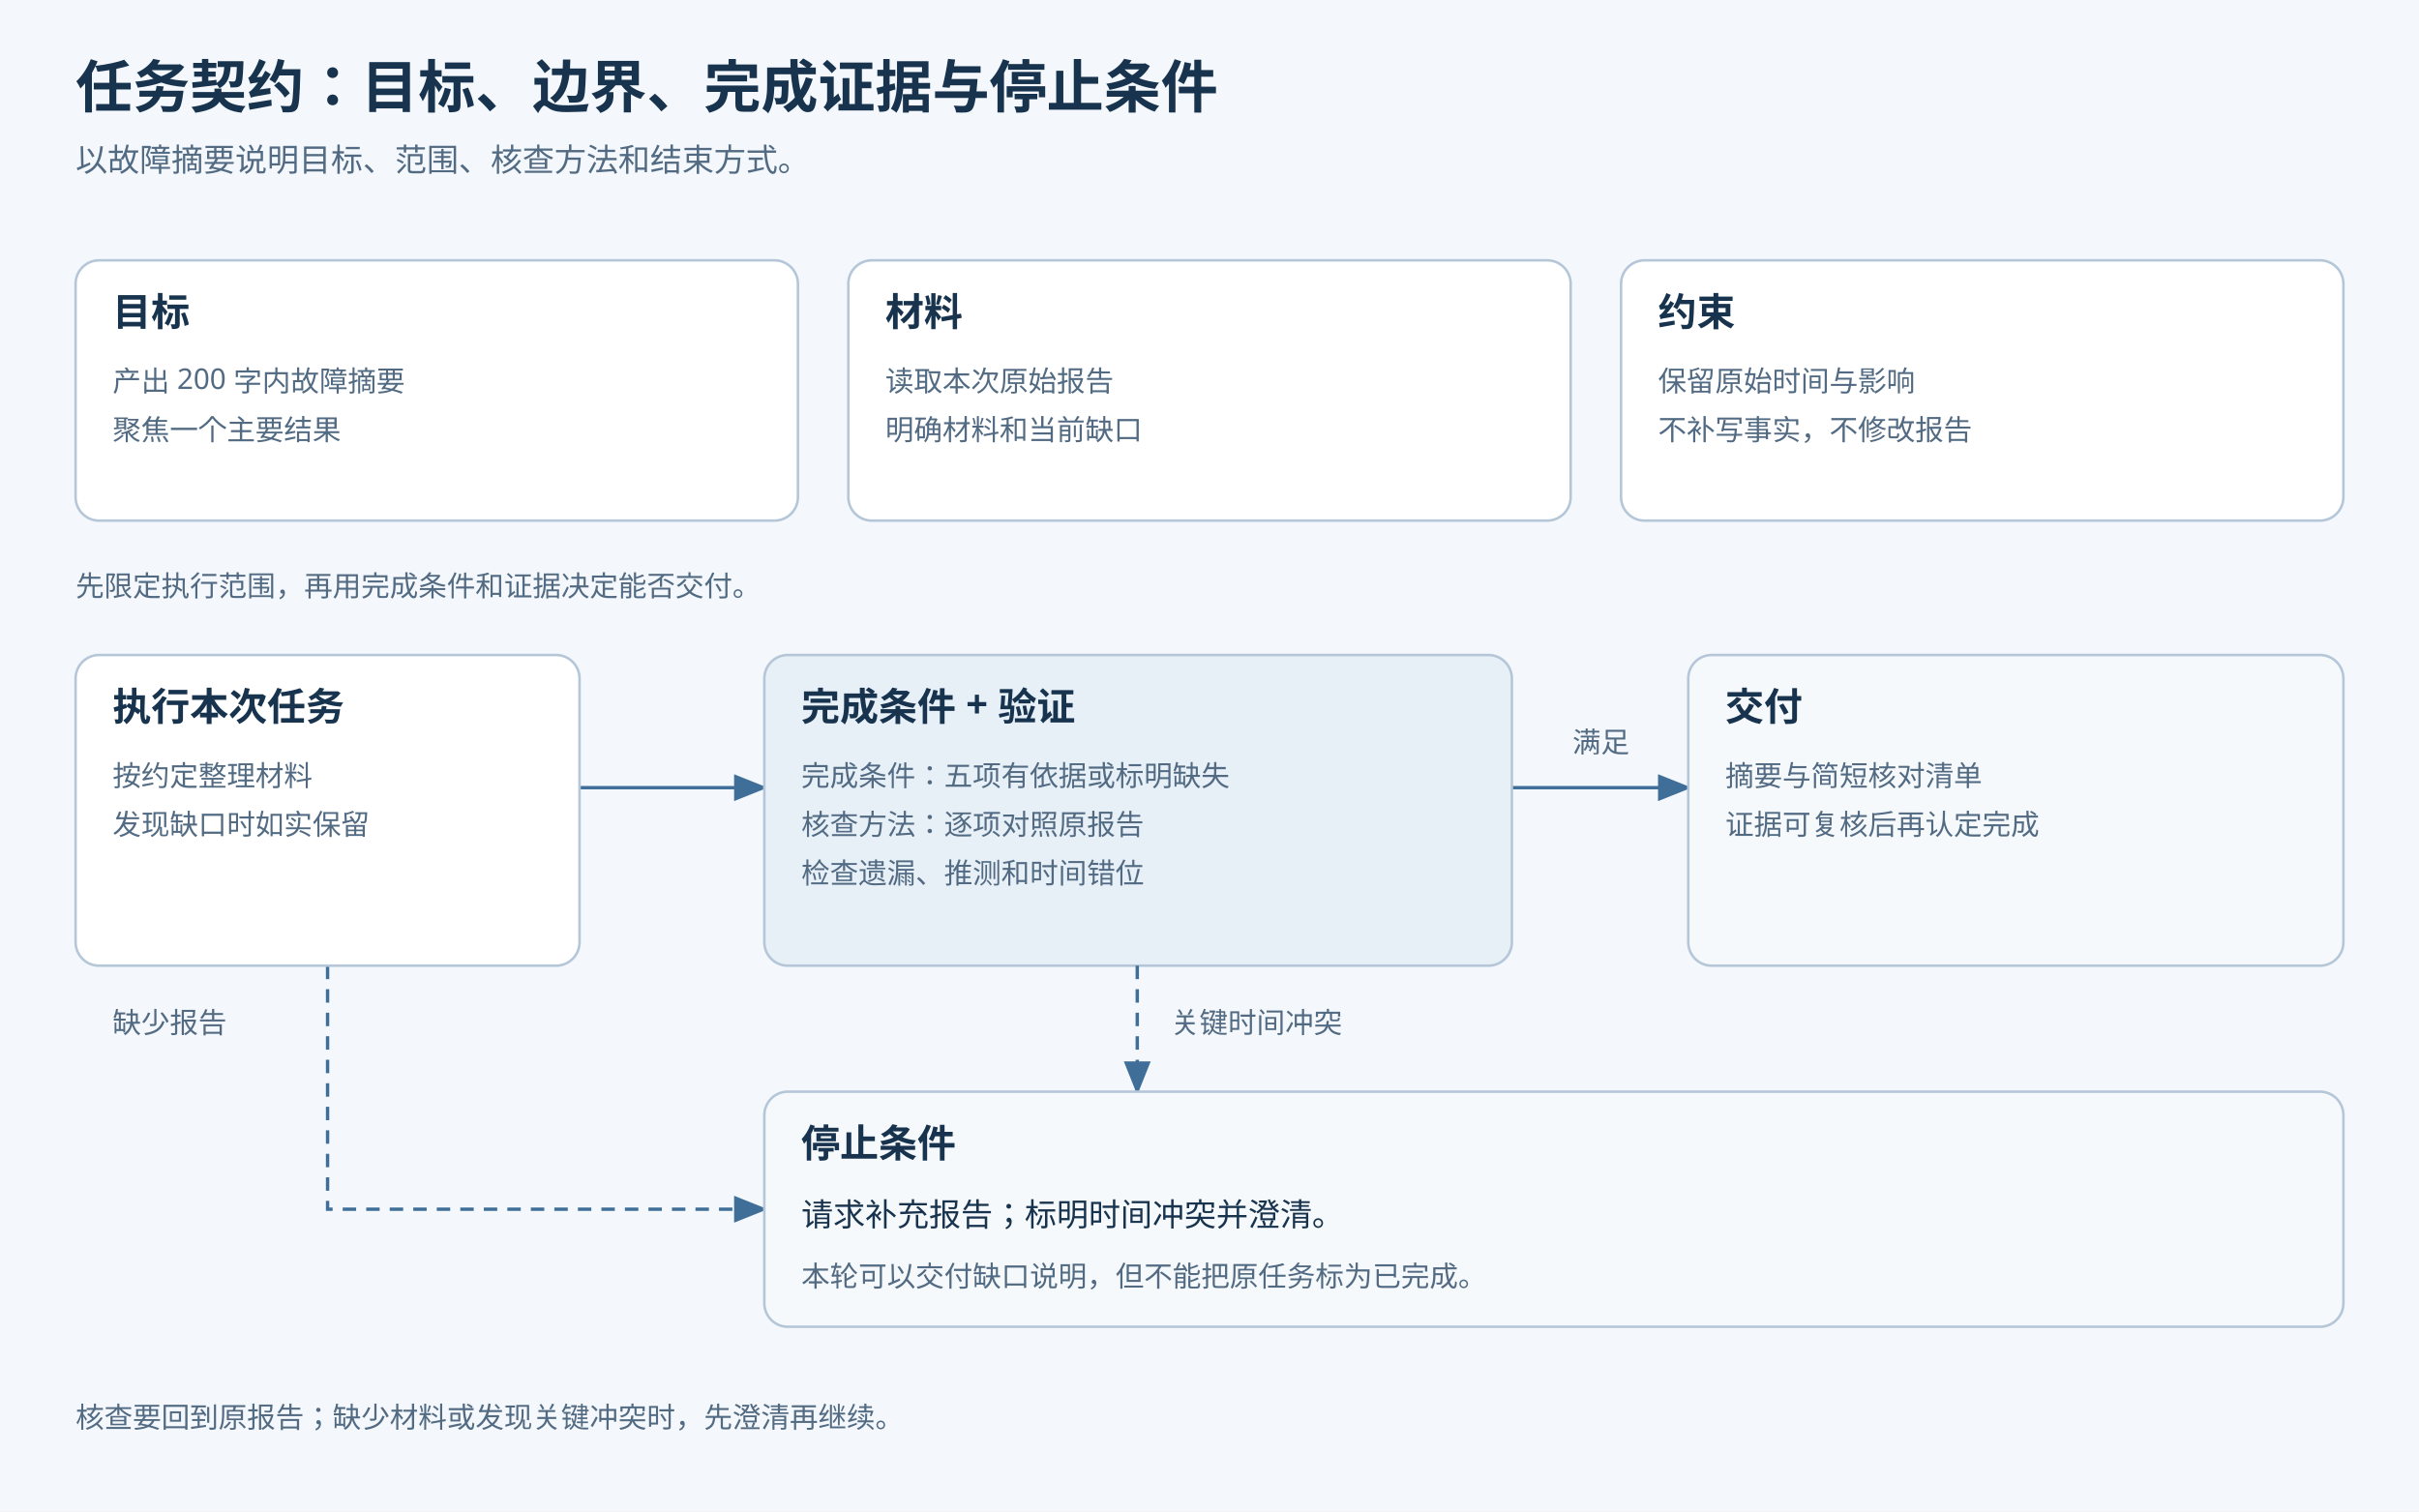
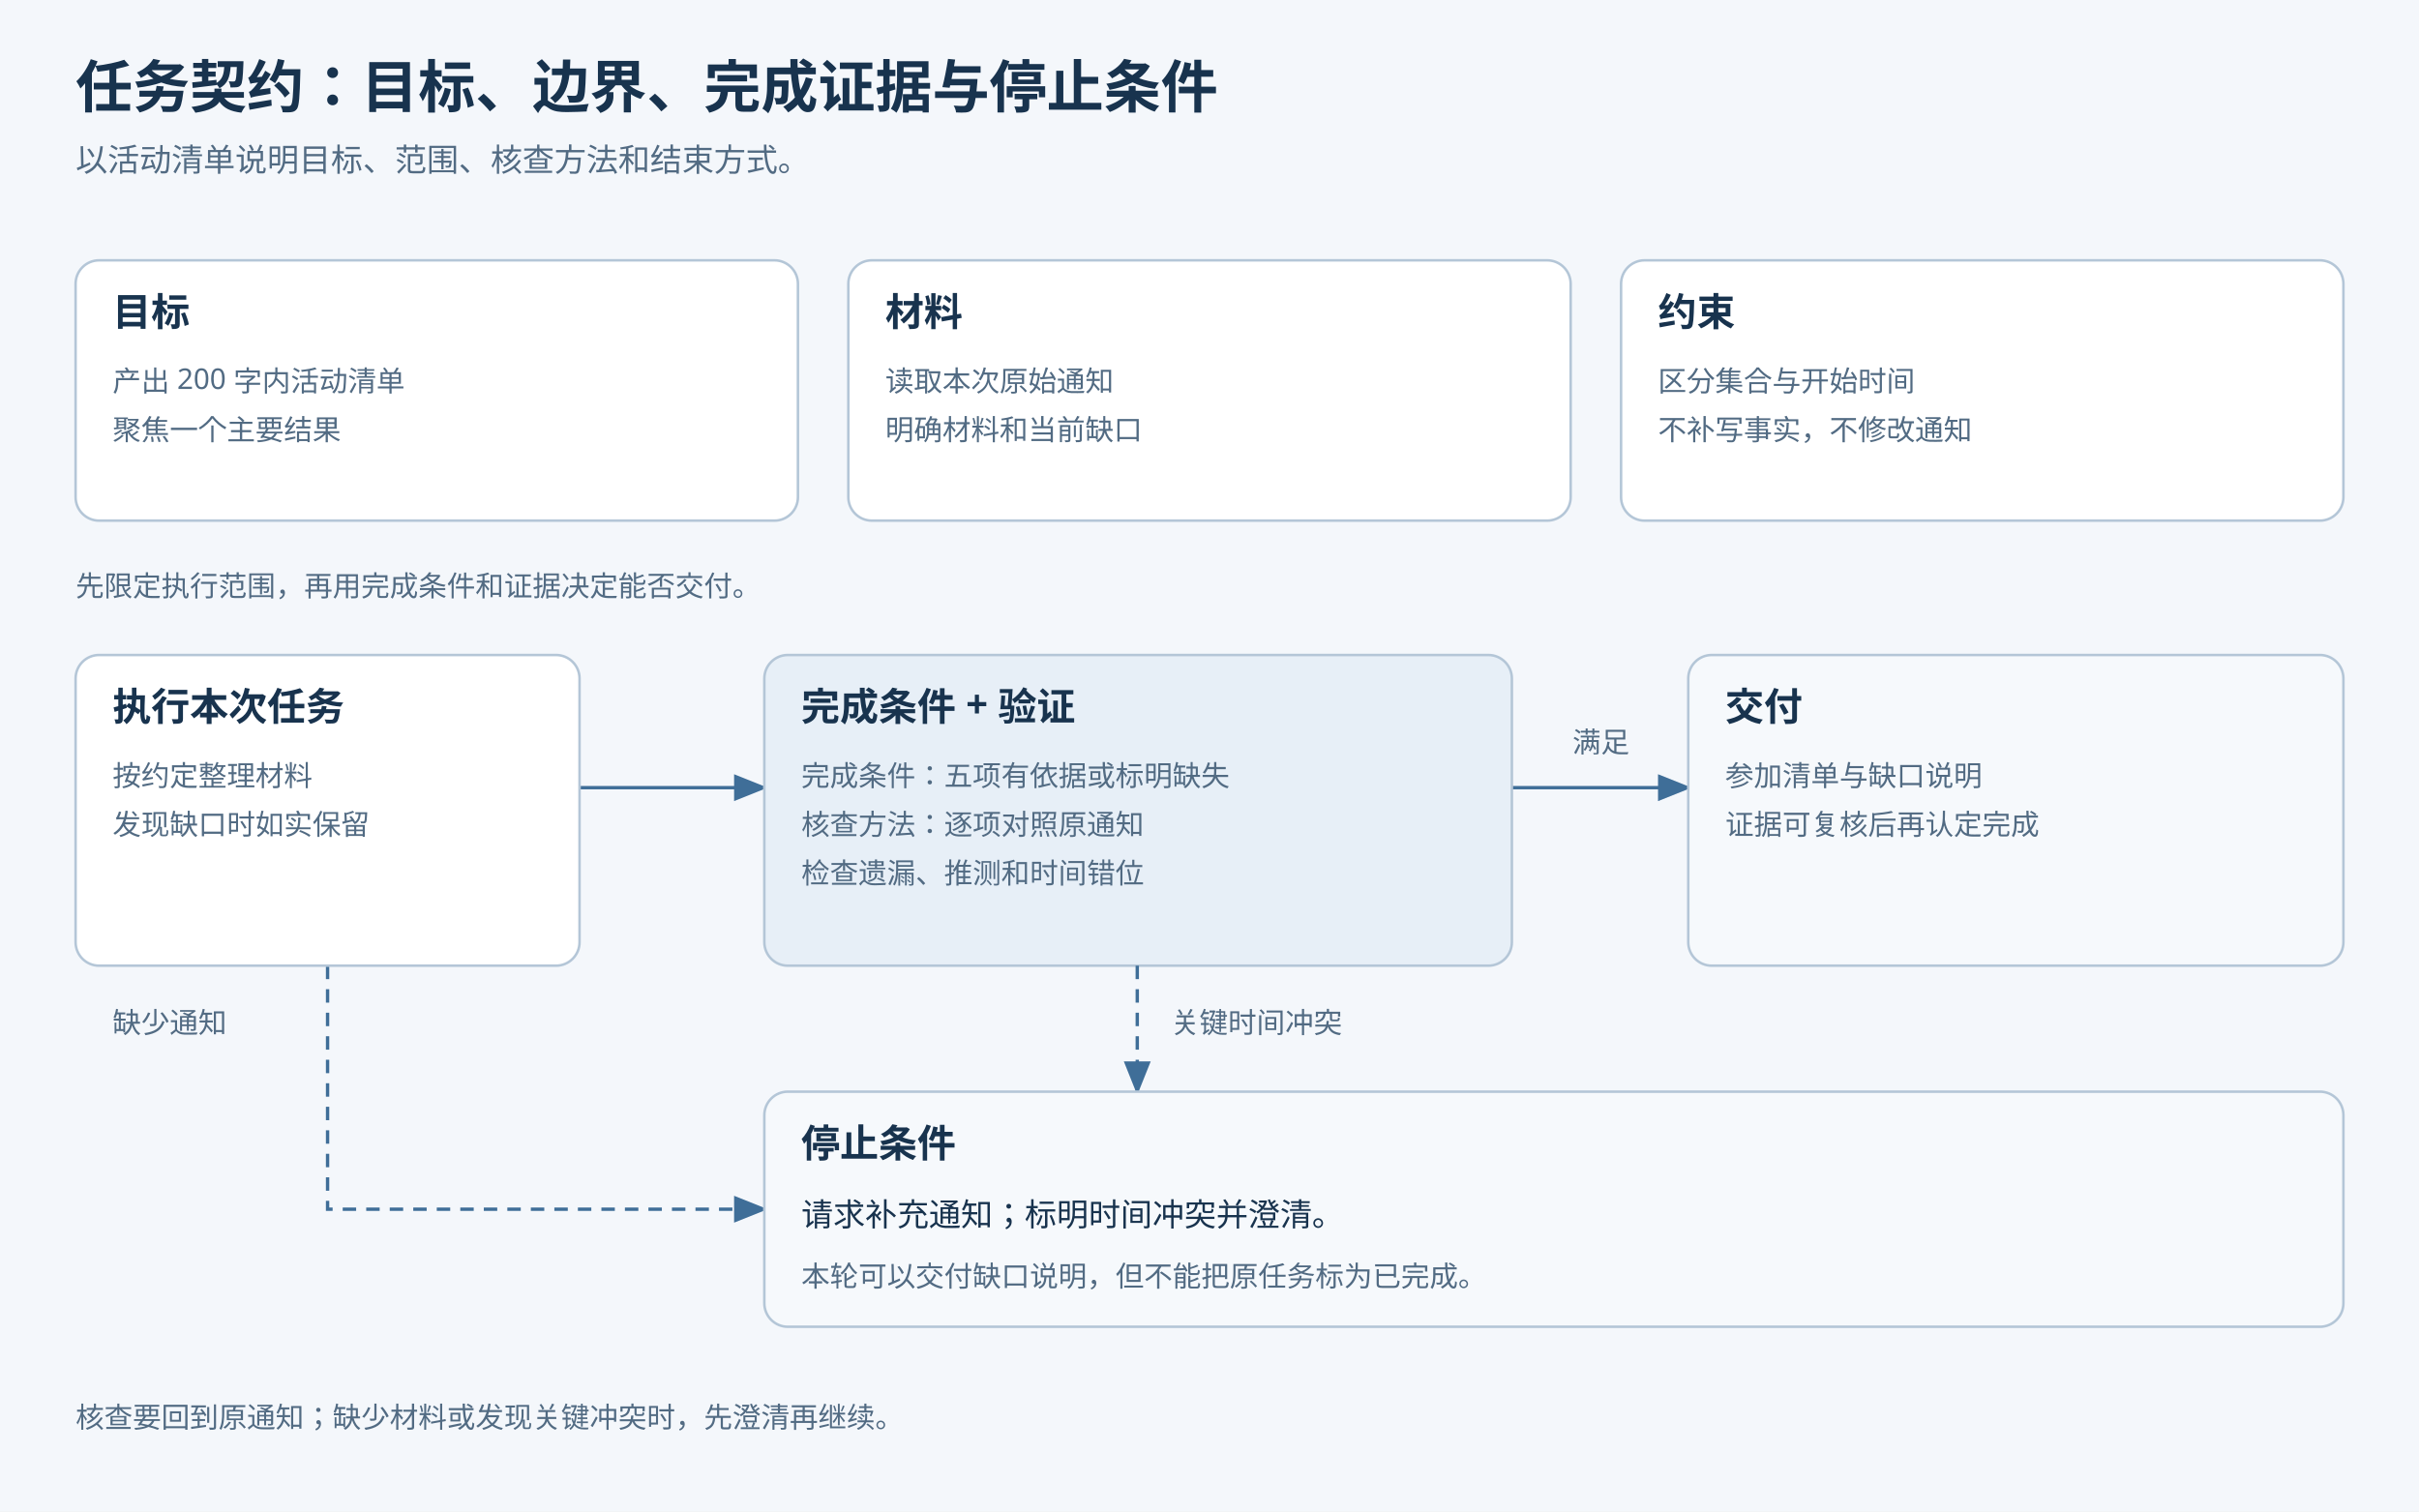
<svg xmlns="http://www.w3.org/2000/svg" width="1440" height="900" viewBox="0 0 1440 900" role="img" aria-labelledby="title desc">
  <defs>
    <marker id="cyan-arrow" markerWidth="10" markerHeight="8" refX="9" refY="4" orient="auto">
      <path d="M0 0L10 4L0 8Z" fill="#3f6e98" />
    </marker>
    <marker id="green-arrow" markerWidth="10" markerHeight="8" refX="9" refY="4" orient="auto">
      <path d="M0 0L10 4L0 8Z" fill="#3f6e98" />
    </marker>
    <marker id="violet-arrow" markerWidth="10" markerHeight="8" refX="9" refY="4" orient="auto">
      <path d="M0 0L10 4L0 8Z" fill="#3f6e98" />
    </marker>
    <marker id="amber-arrow" markerWidth="10" markerHeight="8" refX="9" refY="4" orient="auto">
      <path d="M0 0L10 4L0 8Z" fill="#3f6e98" />
    </marker>
    <marker id="rose-arrow" markerWidth="10" markerHeight="8" refX="9" refY="4" orient="auto">
      <path d="M0 0L10 4L0 8Z" fill="#3f6e98" />
    </marker>
    <marker id="slate-arrow" markerWidth="10" markerHeight="8" refX="9" refY="4" orient="auto">
      <path d="M0 0L10 4L0 8Z" fill="#3f6e98" />
    </marker>
  </defs>
  <style>text{font-family:'Microsoft YaHei','Noto Sans SC','PingFang SC',sans-serif;fill:#18334e}.title{font-size:34px;font-weight:700}.subtitle{font-size:19px;fill:#526b83}.heading{font-size:23px;font-weight:700}.body{font-size:19px;fill:#18334e}.small{font-size:17px;fill:#526b83}.tiny{font-size:15px;fill:#526b83}.label{font-size:19px;font-weight:600;fill:#18334e}.num{font-size:16px;font-weight:700;fill:#3f6e98}.tag{font-size:16px;font-weight:700;fill:#3f6e98}.code{font-family:'Consolas','Cascadia Mono','Microsoft YaHei',monospace;font-weight:500}</style>
  <rect width="1440" height="900" fill="#f4f7fb" />
  <text x="45" y="64" class="title" text-anchor="start">任务契约：目标、边界、完成证据与停止条件</text>
-   <text x="45" y="102" class="subtitle" text-anchor="start">以故障摘要说明目标、范围、核查方法和结束方式。</text>
+   <text x="45" y="102" class="subtitle" text-anchor="start">以活动清单说明目标、范围、核查方法和结束方式。</text>
  <rect x="45" y="155" width="430" height="155" rx="14" fill="#ffffff" />
  <rect x="45" y="155" width="430" height="155" rx="14" fill="#ffffff" stroke="#b4c6d7" stroke-width="1.5" />
  <text x="67" y="194" class="heading" text-anchor="start">目标</text>
-   <text x="67" y="233" class="small" text-anchor="start">产出 200 字内故障摘要</text>
+   <text x="67" y="233" class="small" text-anchor="start">产出 200 字内活动清单</text>
  <text x="67" y="262" class="small" text-anchor="start">聚焦一个主要结果</text>
  <rect x="505" y="155" width="430" height="155" rx="14" fill="#ffffff" />
  <rect x="505" y="155" width="430" height="155" rx="14" fill="#ffffff" stroke="#b4c6d7" stroke-width="1.5" />
  <text x="527" y="194" class="heading" text-anchor="start">材料</text>
-   <text x="527" y="233" class="small" text-anchor="start">读取本次原始报告</text>
+   <text x="527" y="233" class="small" text-anchor="start">读取本次原始通知</text>
  <text x="527" y="262" class="small" text-anchor="start">明确材料和当前缺口</text>
  <rect x="965" y="155" width="430" height="155" rx="14" fill="#ffffff" />
  <rect x="965" y="155" width="430" height="155" rx="14" fill="#ffffff" stroke="#b4c6d7" stroke-width="1.5" />
  <text x="987" y="194" class="heading" text-anchor="start">约束</text>
-   <text x="987" y="233" class="small" text-anchor="start">保留原始时间与影响</text>
-   <text x="987" y="262" class="small" text-anchor="start">不补写事实，不修改报告</text>
+   <text x="987" y="233" class="small" text-anchor="start">区分集合与开始时间</text>
+   <text x="987" y="262" class="small" text-anchor="start">不补写事实，不修改通知</text>
  <text x="45" y="355" class="small" text-anchor="start">先限定执行范围，再用完成条件和证据决定能否交付。</text>
  <path d="M195 575V720H455" fill="none" stroke="#3f6e98" stroke-width="2" stroke-dasharray="8 6" marker-end="url(#rose-arrow)" />
-   <text x="67" y="615" class="small" text-anchor="start">缺少报告</text>
+   <text x="67" y="615" class="small" text-anchor="start">缺少通知</text>
  <path d="M345 469H455" fill="none" stroke="#3f6e98" stroke-width="2" marker-end="url(#slate-arrow)" />
  <path d="M900 469H1005" fill="none" stroke="#3f6e98" stroke-width="2" marker-end="url(#green-arrow)" />
  <text x="953" y="448" class="small" text-anchor="middle">满足</text>
  <rect x="45" y="390" width="300" height="185" rx="14" fill="#ffffff" />
  <rect x="45" y="390" width="300" height="185" rx="14" fill="#ffffff" stroke="#b4c6d7" stroke-width="1.5" />
  <text x="67" y="429" class="heading" text-anchor="start">执行本次任务</text>
  <text x="67" y="468" class="small" text-anchor="start">按约定整理材料</text>
  <text x="67" y="497" class="small" text-anchor="start">发现缺口时如实保留</text>
  <rect x="455" y="390" width="445" height="185" rx="14" fill="#ffffff" />
  <rect x="455" y="390" width="445" height="185" rx="14" fill="#e7eff7" stroke="#b4c6d7" stroke-width="1.5" />
  <text x="477" y="429" class="heading" text-anchor="start">完成条件 + 验证</text>
  <text x="477" y="468" class="small" text-anchor="start">完成条件：五项有依据或标明缺失</text>
-   <text x="477" y="497" class="small" text-anchor="start">核查方法：逐项对照原报告</text>
+   <text x="477" y="497" class="small" text-anchor="start">核查方法：逐项对照原通知</text>
  <text x="477" y="526" class="small" text-anchor="start">检查遗漏、推测和时间错位</text>
  <rect x="1005" y="390" width="390" height="185" rx="14" fill="#ffffff" />
  <rect x="1005" y="390" width="390" height="185" rx="14" fill="#f6f9fc" stroke="#b4c6d7" stroke-width="1.5" />
  <text x="1027" y="429" class="heading" text-anchor="start">交付</text>
-   <text x="1027" y="468" class="small" text-anchor="start">摘要与简短核对清单</text>
+   <text x="1027" y="468" class="small" text-anchor="start">参加清单与缺口说明</text>
  <text x="1027" y="497" class="small" text-anchor="start">证据可复核后再认定完成</text>
  <path d="M677 575V650" fill="none" stroke="#3f6e98" stroke-width="2" stroke-dasharray="8 6" marker-end="url(#rose-arrow)" />
  <text x="697" y="615" class="small" text-anchor="start">关键时间冲突</text>
  <rect x="455" y="650" width="940" height="140" rx="14" fill="#ffffff" />
  <rect x="455" y="650" width="940" height="140" rx="14" fill="#f6f9fc" stroke="#b4c6d7" stroke-width="1.5" />
  <text x="477" y="689" class="heading" text-anchor="start">停止条件</text>
-   <text x="477" y="730" class="body" text-anchor="start">请求补充报告；标明时间冲突并澄清。</text>
+   <text x="477" y="730" class="body" text-anchor="start">请求补充通知；标明时间冲突并澄清。</text>
  <text x="477" y="766" class="small" text-anchor="start">本轮可以交付缺口说明，但不能把原任务标为已完成。</text>
-   <text x="45" y="850" class="small" text-anchor="start">核查要回到原报告；缺少材料或发现关键冲突时，先澄清再继续。</text>
+   <text x="45" y="850" class="small" text-anchor="start">核查要回到原通知；缺少材料或发现关键冲突时，先澄清再继续。</text>
</svg>
